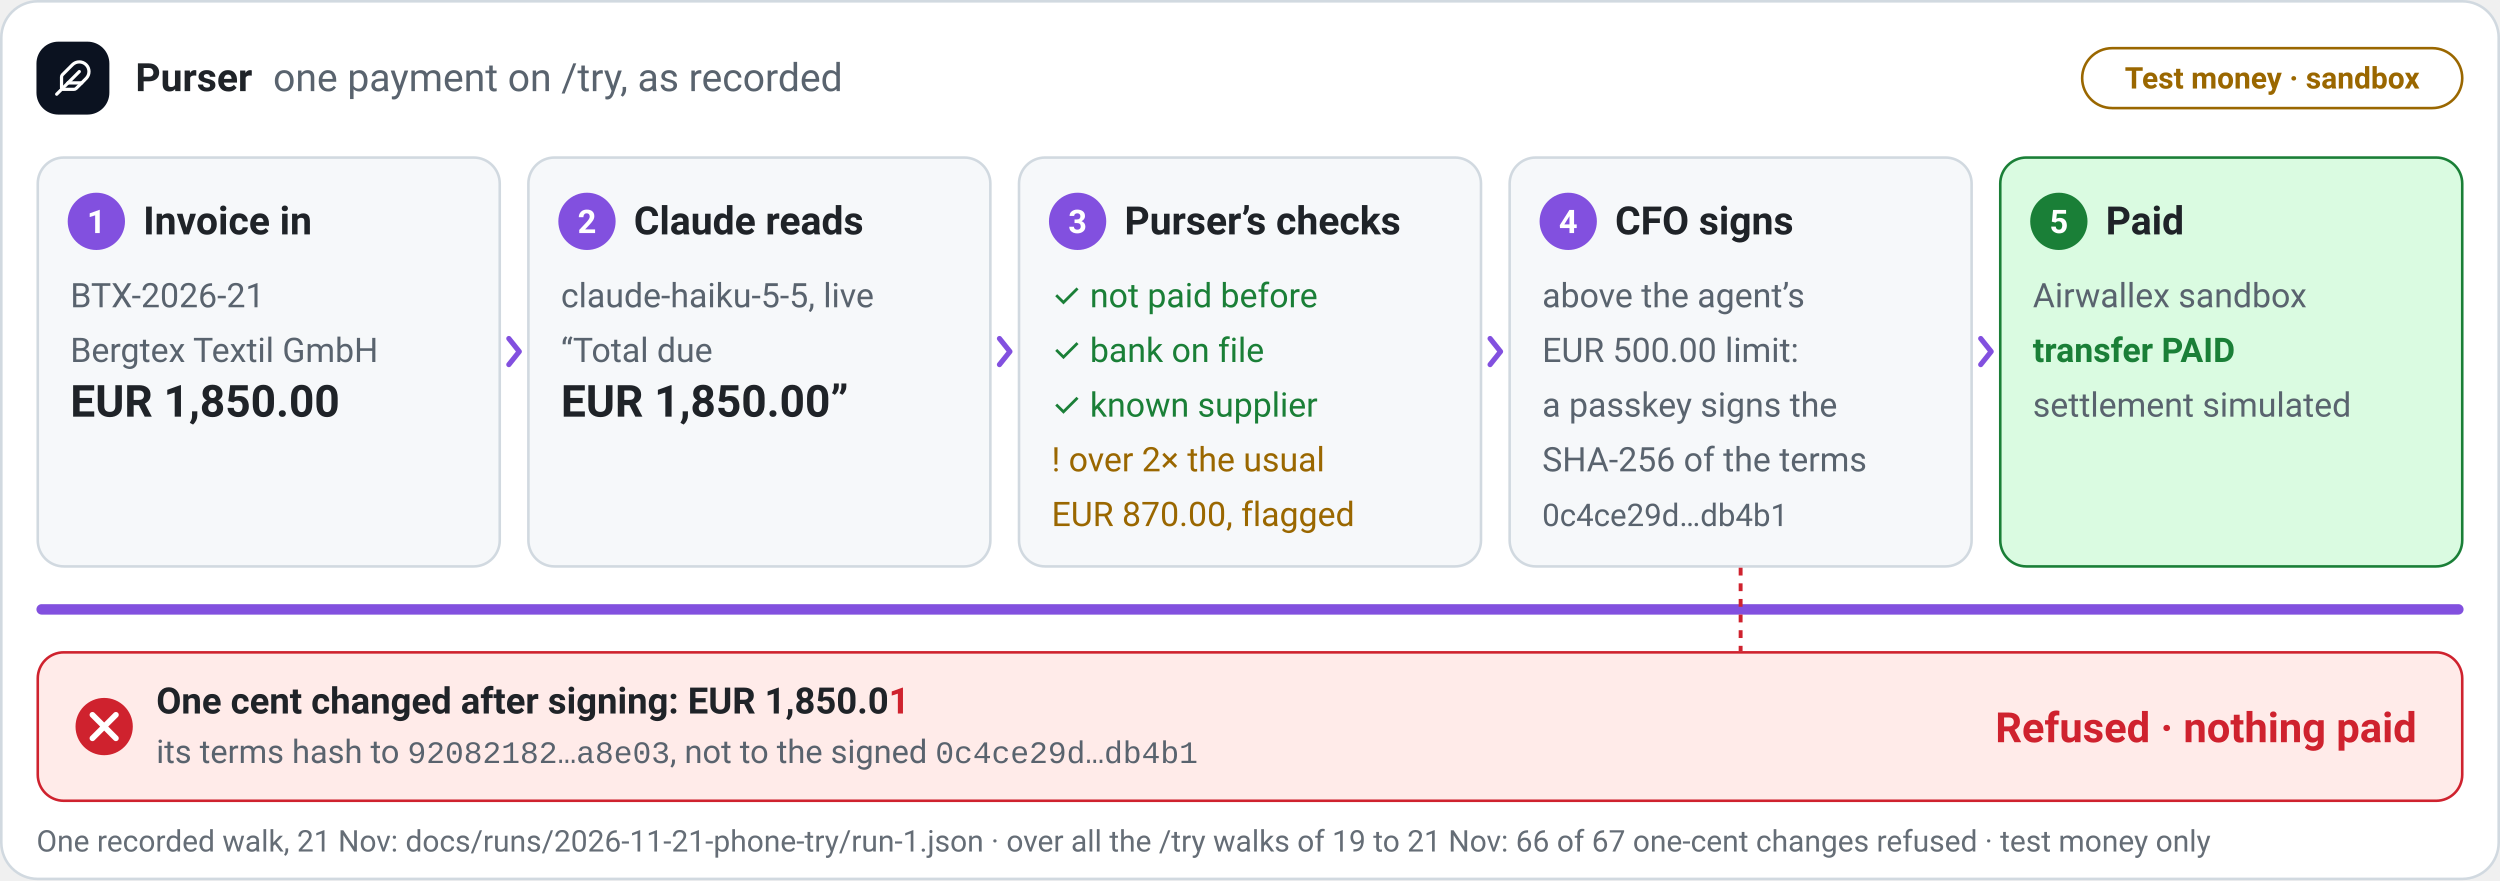
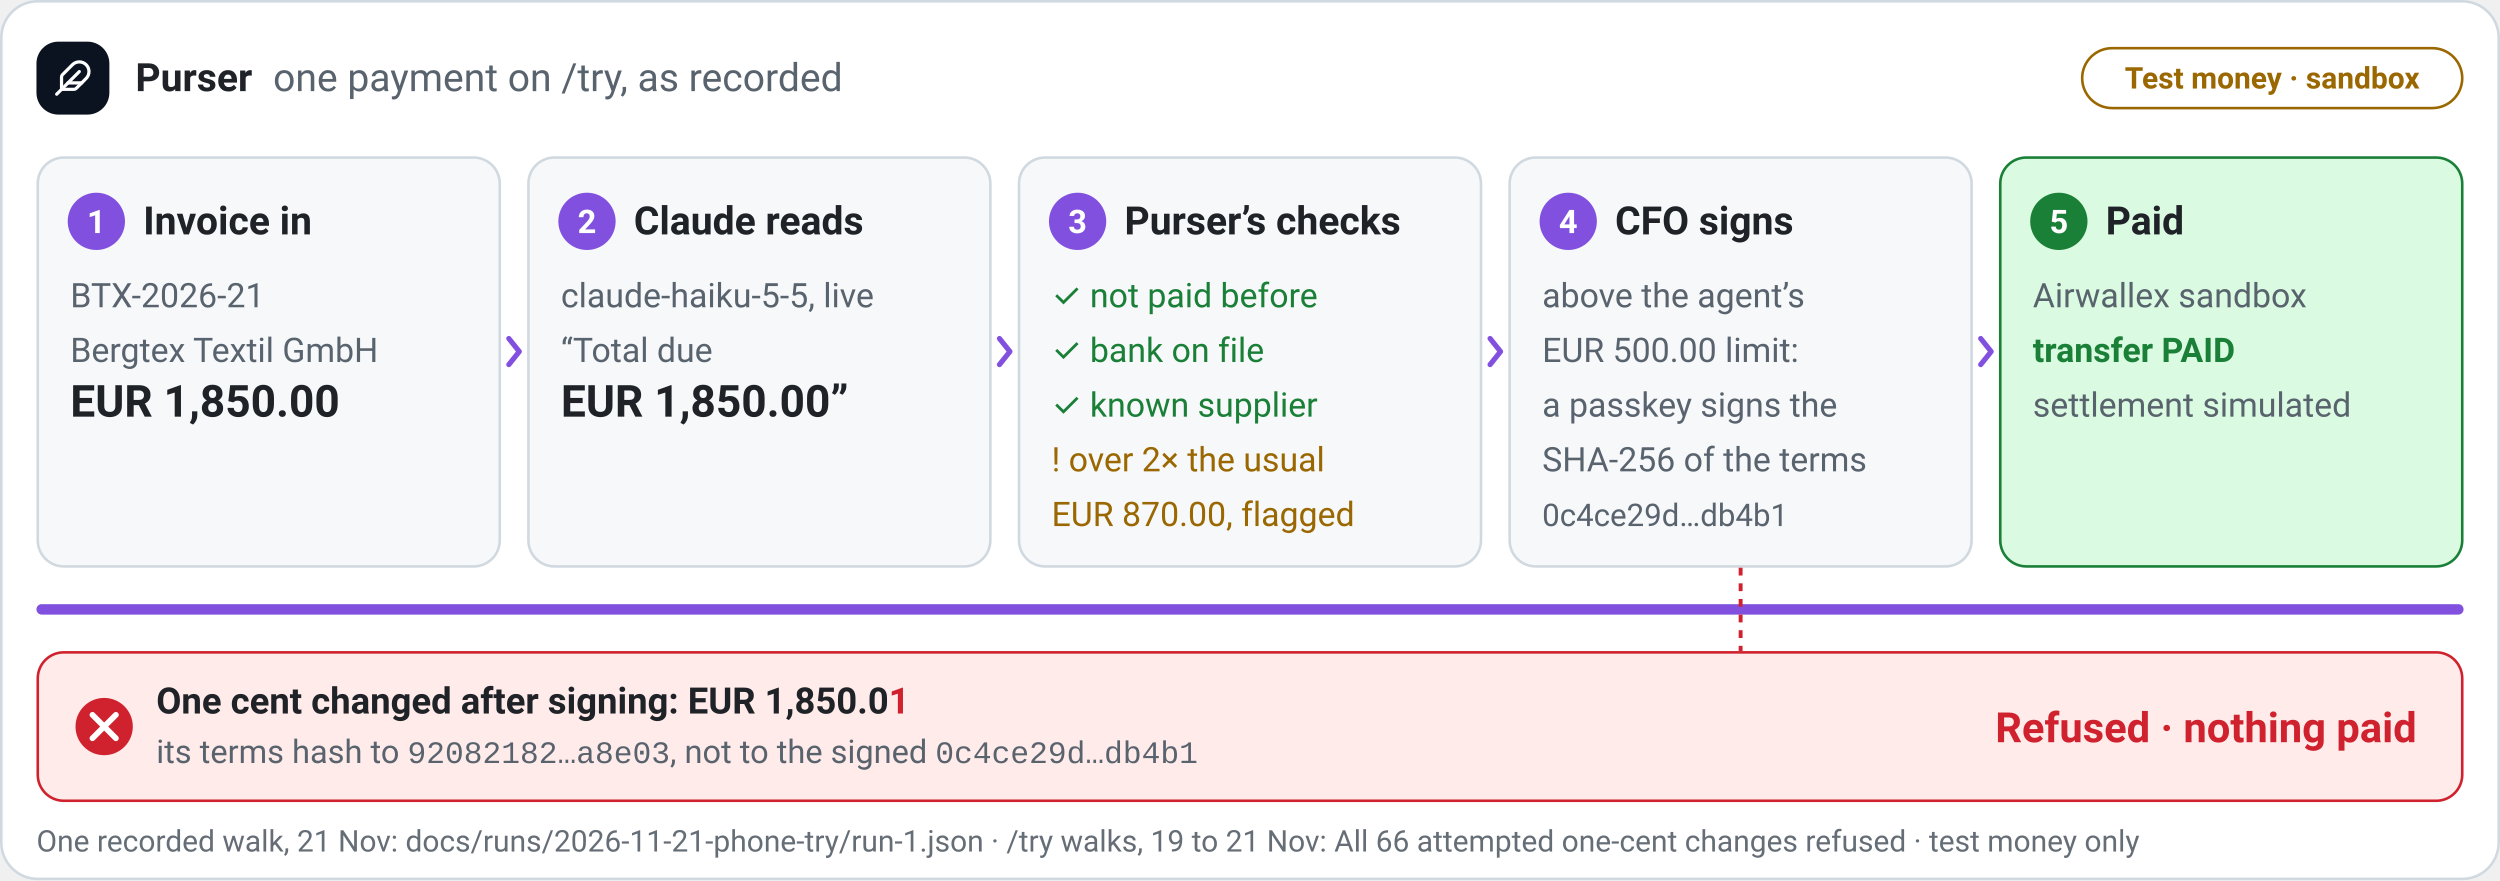
<svg xmlns="http://www.w3.org/2000/svg" viewBox="0 0 960 338" width="960" height="338" role="img" aria-labelledby="t d">
  <style>
text{font-family:ui-sans-serif,system-ui,-apple-system,'Segoe UI',Roboto,Helvetica,Arial,sans-serif}
.in{animation:in .5s cubic-bezier(.2,.7,.3,1) both}@keyframes in{from{opacity:0;transform:translateY(6px)}to{opacity:1;transform:none}}
.tick{animation:in .35s ease-out both}
.fill{transform-box:fill-box;transform-origin:left center;animation:grow 3.6s linear .3s both}.fill.v{transform-origin:center top;animation-name:growv}
@keyframes grow{from{transform:scaleX(0)}to{transform:none}}@keyframes growv{from{transform:scaleY(0)}to{transform:none}}
.cent{animation:blink .45s ease-in-out 4.55s 3 both}@keyframes blink{50%{opacity:.15}}
@media (prefers-reduced-motion:reduce){.in,.tick,.fill,.fill.v,.cent{animation:none}}
</style>
  <rect x="0.5" y="0.5" width="959" height="337" rx="14" fill="#ffffff" stroke="#d1d9e0" />
  <g class="in" style="animation-delay:0s">
    <rect x="14" y="16" width="28" height="28" rx="8.4" fill="#0b1220" />
    <g transform="translate(20.53 22.53) scale(0.62)" fill="none" stroke="#ffffff" stroke-width="2" stroke-linecap="round" stroke-linejoin="round">
      <path d="M12.67 19a2 2 0 0 0 1.416-.588l6.154-6.172a6 6 0 0 0-8.49-8.49L5.586 9.914A2 2 0 0 0 5 11.328V18a1 1 0 0 0 1 1z" />
      <path d="M16 8 2 22" />
      <path d="M17.5 15H9" />
    </g>
    <text x="52" y="35" font-size="15" font-weight="700" fill="#1f2328">Purser<tspan dx="8" font-weight="400" fill="#59636e">one payment on /try, as recorded</tspan>
    </text>
    <rect x="799.55" y="18.5" width="145.95" height="23" rx="11.5" fill="none" stroke="#9a6700" />
    <text x="872.53" y="34" font-size="11.5" font-weight="600" fill="#9a6700" text-anchor="middle">Test money · sandbox</text>
  </g>
  <g class="in" style="animation-delay:0.3s">
    <rect x="14.5" y="60.5" width="177.4" height="157" rx="10" fill="#f6f8fa" stroke="#d1d9e0" />
    <circle cx="37" cy="85" r="11" fill="#8250df" />
    <text x="37" y="89.5" font-size="12.5" font-weight="700" fill="#ffffff" text-anchor="middle">1</text>
    <text x="55" y="90" font-size="15" font-weight="650" fill="#1f2328">Invoice in</text>
    <text x="27" y="118" font-size="13" fill="#59636e">BTX-2026-21</text>
    <text x="27" y="139" font-size="13" fill="#59636e">Bergtex Textil GmbH</text>
    <text x="27" y="160" font-size="17" font-weight="650" fill="#1f2328">EUR 1,850.00</text>
  </g>
  <path class="in" style="animation-delay:0.7s" d="M195.4 130l4 5-4 5" fill="none" stroke="#8250df" stroke-width="2" stroke-linecap="round" stroke-linejoin="round" />
  <g class="in" style="animation-delay:1.05s">
    <rect x="202.9" y="60.5" width="177.4" height="157" rx="10" fill="#f6f8fa" stroke="#d1d9e0" />
    <circle cx="225.4" cy="85" r="11" fill="#8250df" />
    <text x="225.4" y="89.5" font-size="12.5" font-weight="700" fill="#ffffff" text-anchor="middle">2</text>
    <text x="243.4" y="90" font-size="15" font-weight="650" fill="#1f2328">Claude reads</text>
    <text x="215.4" y="118" font-size="13" fill="#59636e">claude-haiku-5-5, live</text>
    <text x="215.4" y="139" font-size="13" fill="#59636e">“Total due</text>
    <text x="215.4" y="160" font-size="17" font-weight="650" fill="#1f2328">EUR 1,850.00”</text>
  </g>
  <path class="in" style="animation-delay:1.45s" d="M383.8 130l4 5-4 5" fill="none" stroke="#8250df" stroke-width="2" stroke-linecap="round" stroke-linejoin="round" />
  <g class="in" style="animation-delay:1.8s">
    <rect x="391.3" y="60.5" width="177.4" height="157" rx="10" fill="#f6f8fa" stroke="#d1d9e0" />
    <circle cx="413.8" cy="85" r="11" fill="#8250df" />
    <text x="413.8" y="89.5" font-size="12.5" font-weight="700" fill="#ffffff" text-anchor="middle">3</text>
    <text x="431.8" y="90" font-size="15" font-weight="650" fill="#1f2328">Purser’s checks</text>
    <text x="403.8" y="118" font-size="13" fill="#1a7f37" class="tick" style="animation-delay:2.15s">✓ not paid before</text>
    <text x="403.8" y="139" font-size="13" fill="#1a7f37" class="tick" style="animation-delay:2.33s">✓ bank on file</text>
    <text x="403.8" y="160" font-size="13" fill="#1a7f37" class="tick" style="animation-delay:2.51s">✓ known supplier</text>
    <text x="403.8" y="181" font-size="13" fill="#9a6700">! over 2× the usual</text>
    <text x="403.8" y="202" font-size="13" fill="#9a6700">   EUR 870.00, flagged</text>
  </g>
  <path class="in" style="animation-delay:2.2s" d="M572.2 130l4 5-4 5" fill="none" stroke="#8250df" stroke-width="2" stroke-linecap="round" stroke-linejoin="round" />
  <g class="in" style="animation-delay:2.55s">
    <rect x="579.7" y="60.5" width="177.4" height="157" rx="10" fill="#f6f8fa" stroke="#d1d9e0" />
    <circle cx="602.2" cy="85" r="11" fill="#8250df" />
    <text x="602.2" y="89.5" font-size="12.5" font-weight="700" fill="#ffffff" text-anchor="middle">4</text>
    <text x="620.2" y="90" font-size="15" font-weight="650" fill="#1f2328">CFO signs</text>
    <text x="592.2" y="118" font-size="13" fill="#59636e">above the agent’s</text>
    <text x="592.2" y="139" font-size="13" fill="#59636e">EUR 500.00 limit:</text>
    <text x="592.2" y="160" font-size="13" fill="#59636e">a passkey signs the</text>
    <text x="592.2" y="181" font-size="13" fill="#59636e">SHA-256 of the terms</text>
    <text x="592.2" y="202" font-family="ui-monospace,SFMono-Regular,Menlo,Consolas,'Liberation Mono',monospace" font-size="12" fill="#59636e">0c4ce29d…db4b1</text>
  </g>
  <path class="in" style="animation-delay:2.95s" d="M760.6 130l4 5-4 5" fill="none" stroke="#8250df" stroke-width="2" stroke-linecap="round" stroke-linejoin="round" />
  <g class="in" style="animation-delay:3.3s">
    <rect x="768.1" y="60.5" width="177.4" height="157" rx="10" fill="#dafbe1" stroke="#1a7f37" />
    <circle cx="790.6" cy="85" r="11" fill="#1a7f37" />
    <text x="790.6" y="89.5" font-size="12.5" font-weight="700" fill="#ffffff" text-anchor="middle">5</text>
    <text x="808.6" y="90" font-size="15" font-weight="650" fill="#1f2328">Paid</text>
    <text x="780.6" y="118" font-size="13" fill="#59636e">Airwallex sandbox</text>
    <text x="780.6" y="139" font-size="13" font-weight="600" fill="#1a7f37">transfer PAID</text>
    <text x="780.6" y="160" font-size="13" fill="#59636e">settlement simulated</text>
  </g>
  <rect x="14" y="232" width="932" height="4" rx="2" fill="#e6eaef" />
  <rect class="fill" x="14" y="232" width="932" height="4" rx="2" fill="#8250df" style="animation-duration:3.6s" />
  <g class="in" style="animation-delay:4.05s">
    <path d="M668.4 218V250" stroke="#cf222e" stroke-width="1.5" stroke-dasharray="3 3" />
    <rect x="14.5" y="250.5" width="931" height="57" rx="10" fill="#ffebe9" stroke="#cf222e" />
    <circle cx="40" cy="279" r="11" fill="#cf222e" />
    <path d="M35.5 274.5l9 9m0-9l-9 9" stroke="#ffffff" stroke-width="2.2" stroke-linecap="round" />
    <text x="60" y="274" font-size="14" font-weight="650" fill="#1f2328">One cent changed after signing: EUR 1,850.0<tspan class="cent" fill="#cf222e">1</tspan>
    </text>
    <text x="60" y="293" font-size="12.5" fill="#59636e">its terms hash to <tspan font-family="ui-monospace,SFMono-Regular,Menlo,Consolas,'Liberation Mono',monospace" font-size="12">92082182…a8e03</tspan>, not to the signed <tspan font-family="ui-monospace,SFMono-Regular,Menlo,Consolas,'Liberation Mono',monospace" font-size="12">0c4ce29d…db4b1</tspan>
    </text>
    <text x="928" y="285" font-size="16" font-weight="700" fill="#cf222e" text-anchor="end">Refused · nothing paid</text>
  </g>
-   <text class="in" style="animation-delay:4.35s" x="14" y="327" font-size="11.5" fill="#656d76">One recorded walk, 21 Nov: docs/runs/2026-11-21-phone-try/run-1.json · over all the /try walks of 19 to 21 Nov: 66 of 67 one-cent changes refused · test money only</text>
+   <text class="in" style="animation-delay:4.35s" x="14" y="327" font-size="11.5" fill="#656d76">One recorded walk, 21 Nov: docs/runs/2026-11-21-phone-try/run-1.json · /try walks, 19 to 21 Nov: All 66 attempted one-cent changes refused · test money only</text>
</svg>
